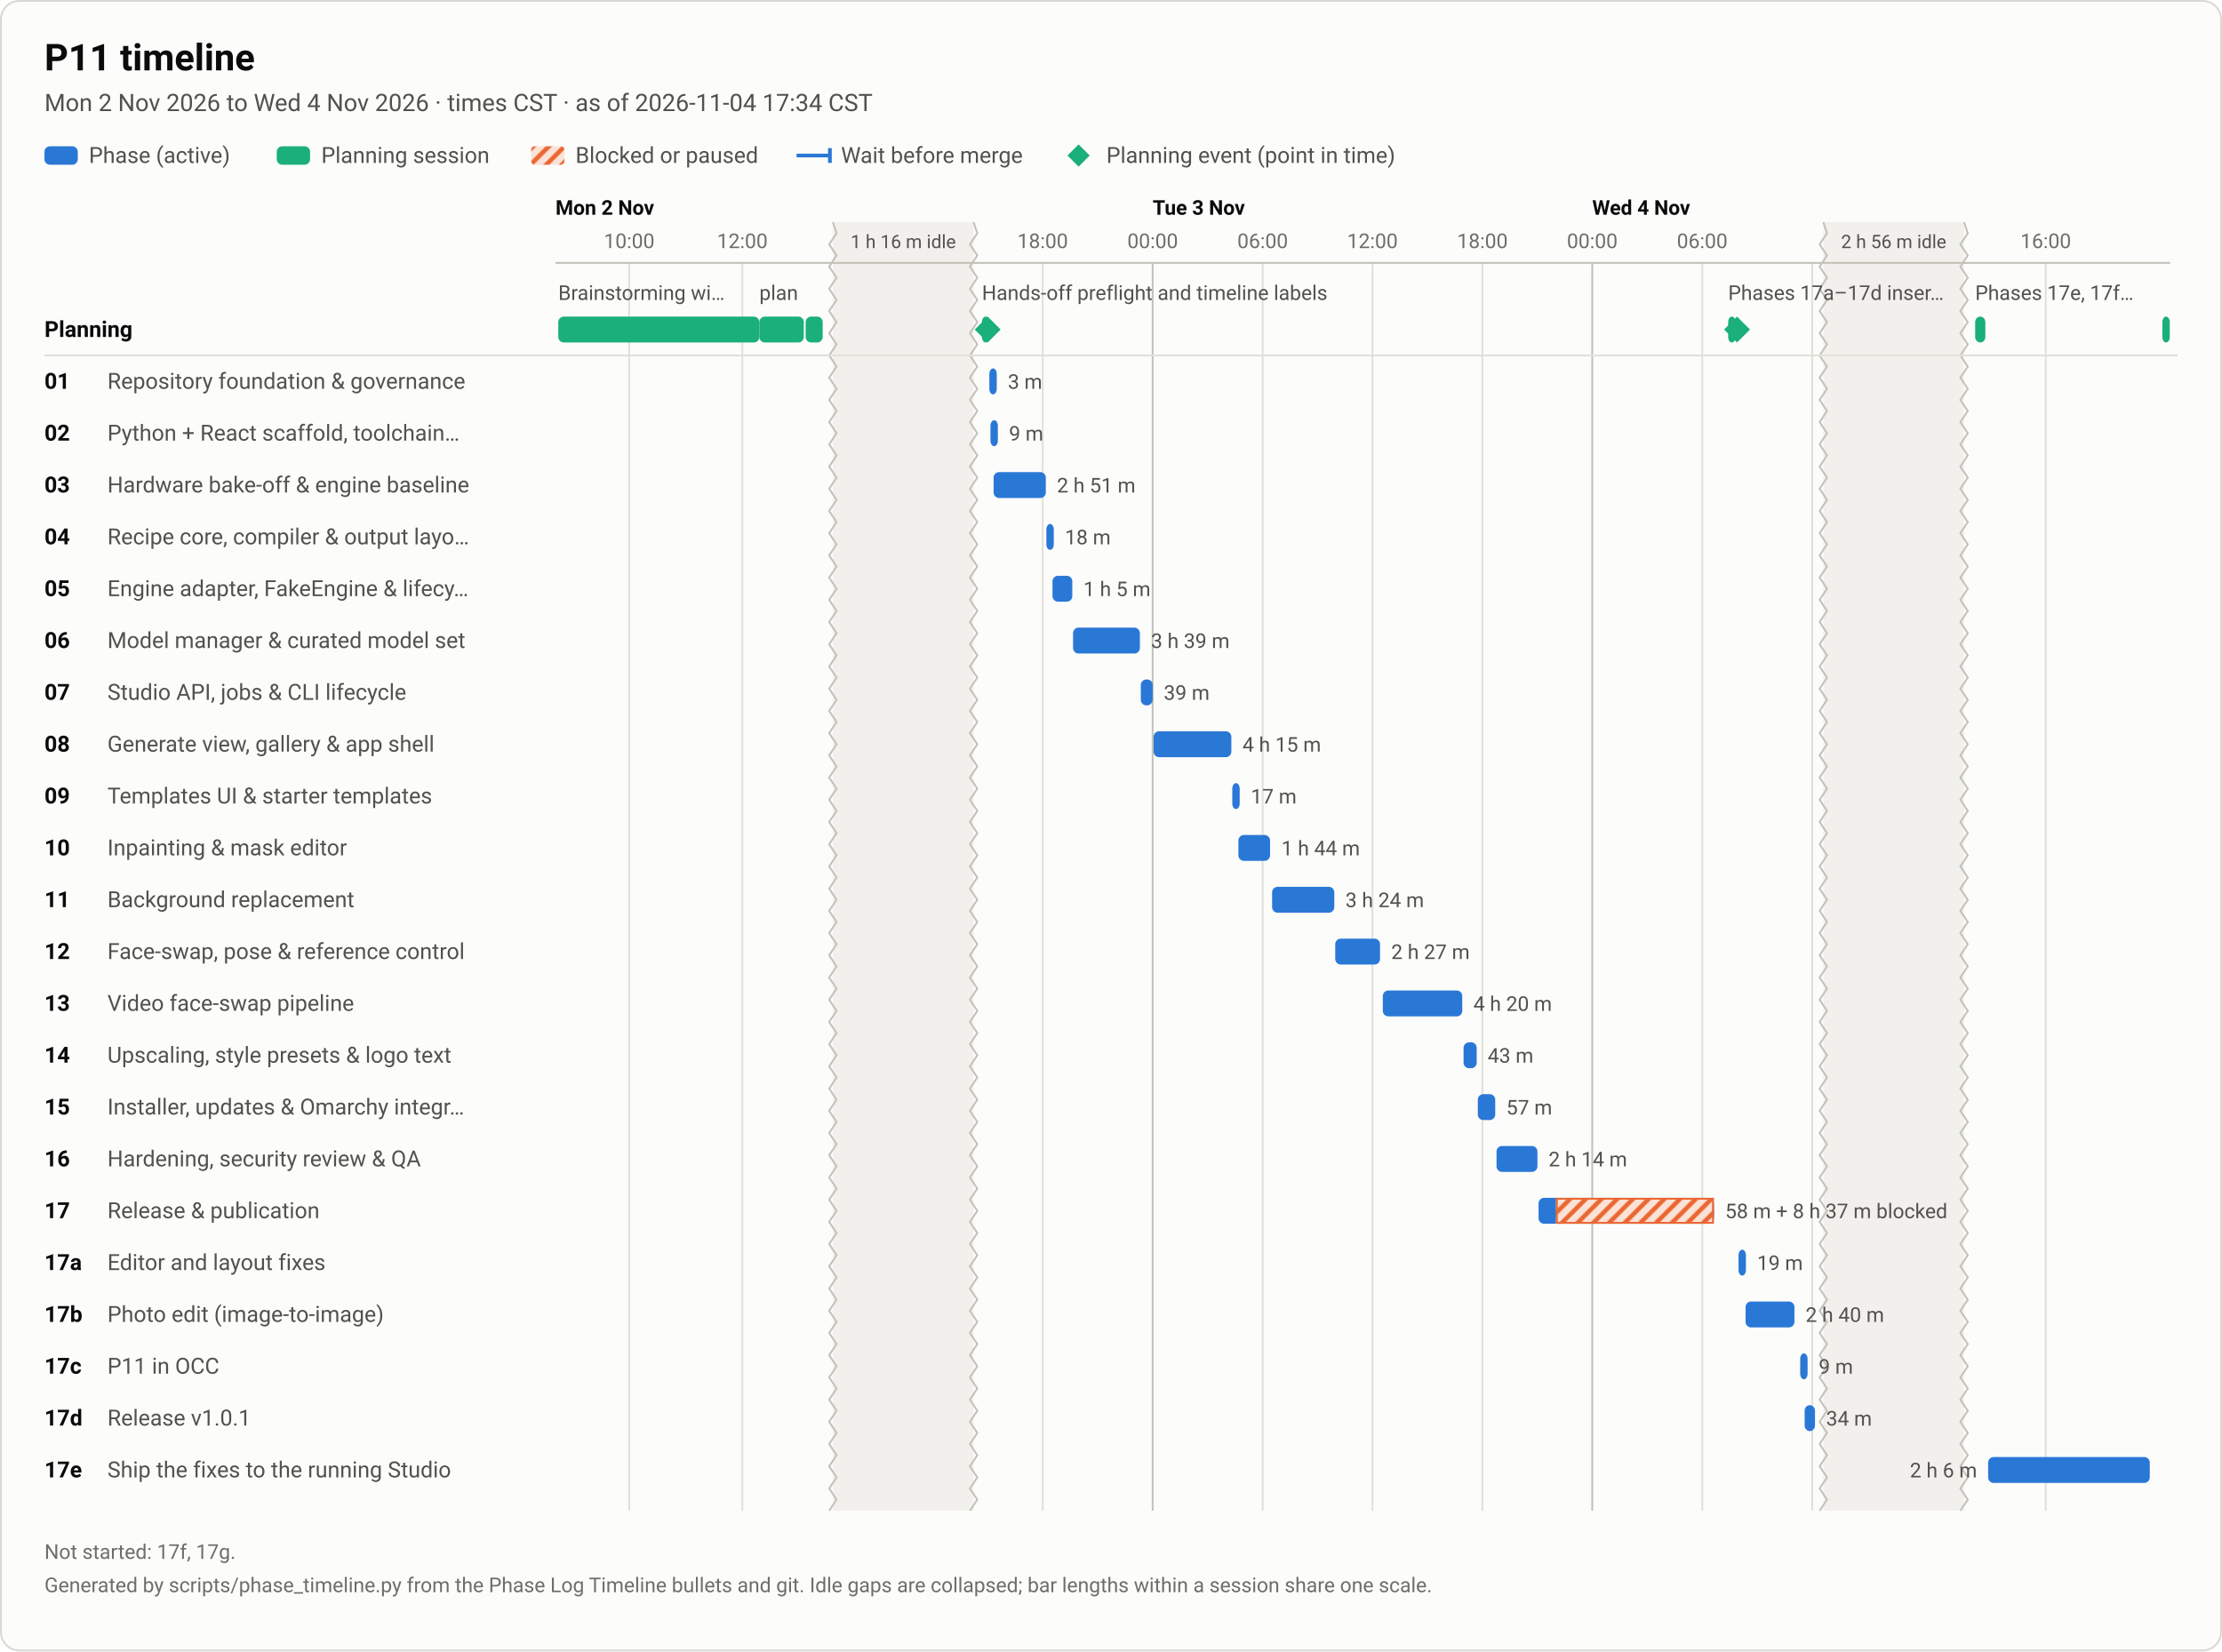
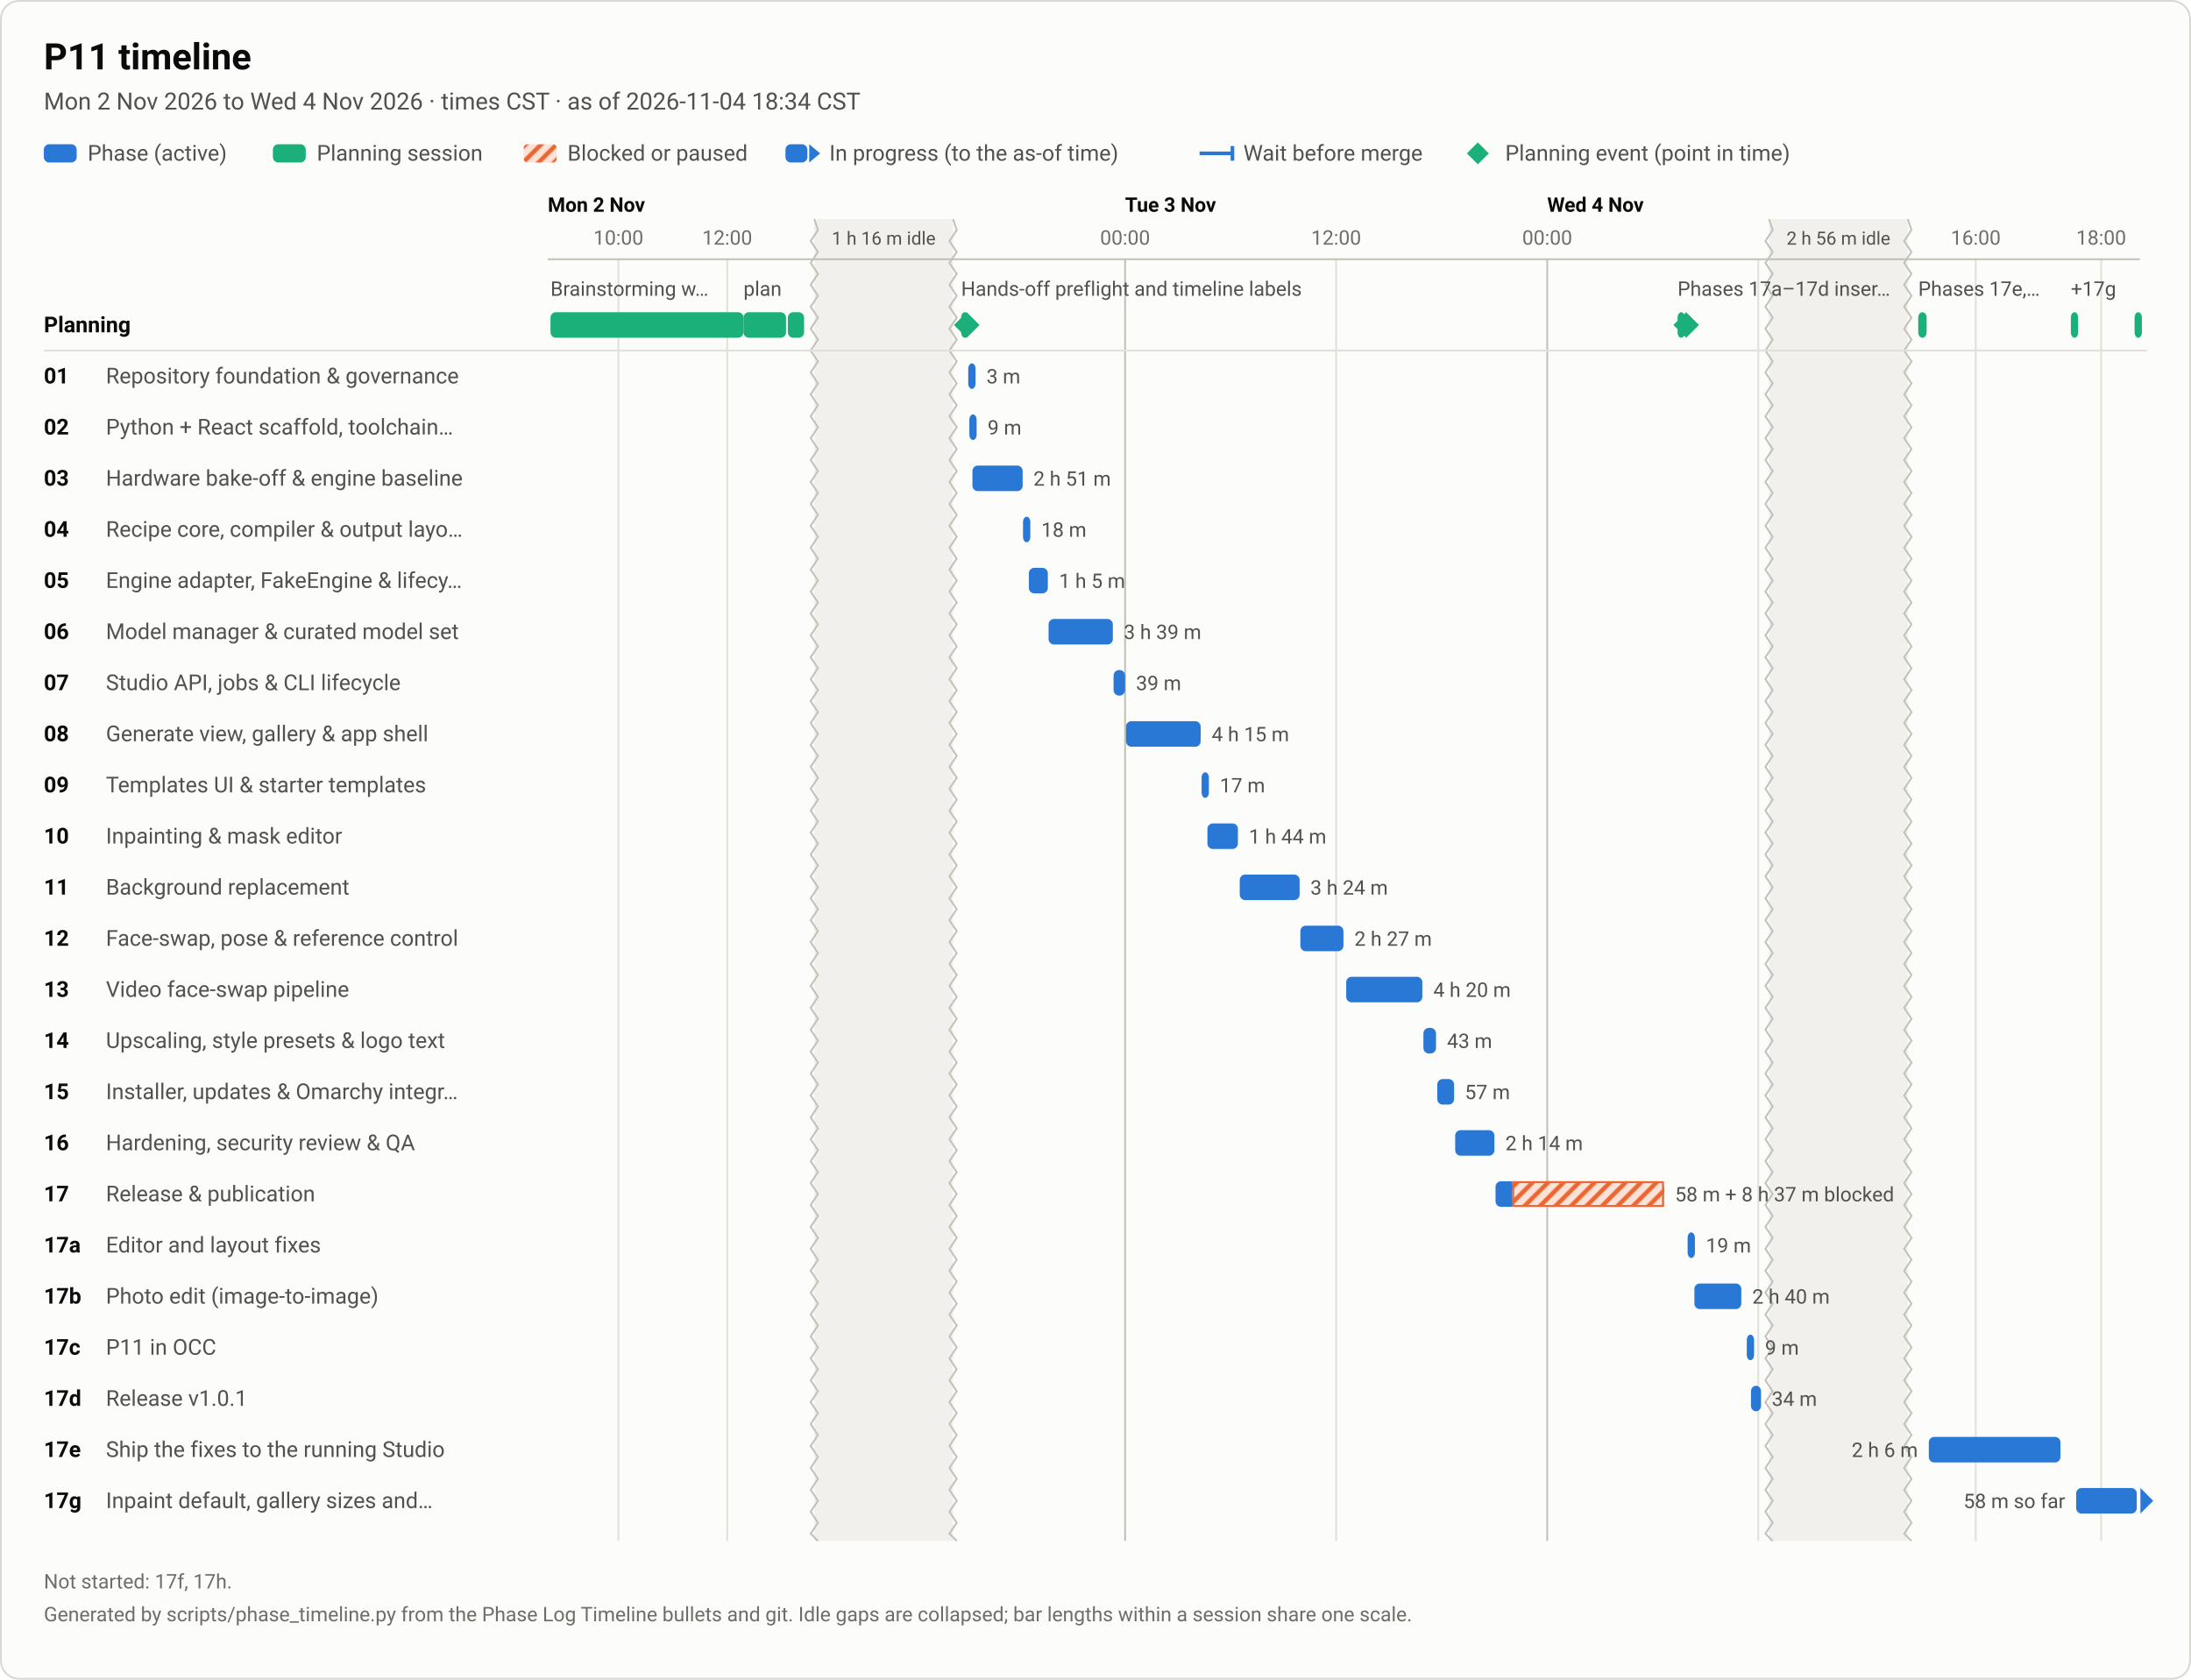
- <svg xmlns="http://www.w3.org/2000/svg" width="1200" height="892" viewBox="0 0 1200 892" role="img" aria-labelledby="tl-title tl-desc" font-family="system-ui, -apple-system, &quot;Segoe UI&quot;, Roboto, sans-serif" data-timeline-format="1">
+ <svg xmlns="http://www.w3.org/2000/svg" width="1200" height="920" viewBox="0 0 1200 920" role="img" aria-labelledby="tl-title tl-desc" font-family="system-ui, -apple-system, &quot;Segoe UI&quot;, Roboto, sans-serif" data-timeline-format="1">
  <style>.card{fill:#fcfcfb;stroke:#d9d8d2}.t1{fill:#0b0b0b}.t2{fill:#52514e}.t3{fill:#6f6d68}.grid{stroke:#e1e0d9}.axis{stroke:#c3c2b7}.brk{fill:#f1f0ec}.brke{stroke:#c3c2b7;fill:none}.ph{fill:#2a78d6}.pl{fill:#1baf7a}.tail{stroke:#2a78d6}.tailpl{stroke:#1baf7a}.hb{fill:#fbe1d6}.hl{stroke:#eb6834}.wo{stroke:#eb6834;fill:none}.ap{stroke:#0b0b0b;fill:none}.sep{stroke:#e1e0d9}text{font-variant-numeric:tabular-nums}@media (prefers-color-scheme: dark){.card{fill:#1a1a19;stroke:#3a3a37}.t1{fill:#f0efec}.t2{fill:#c3c2b7}.t3{fill:#a3a19a}.grid{stroke:#2c2c2a}.axis{stroke:#4a4a46}.brk{fill:#262624}.brke{stroke:#4a4a46;fill:none}.ph{fill:#3987e5}.pl{fill:#199e70}.tail{stroke:#3987e5}.tailpl{stroke:#199e70}.hb{fill:#4a2a1c}.hl{stroke:#d95926}.wo{stroke:#d95926;fill:none}.ap{stroke:#f0efec;fill:none}.sep{stroke:#2c2c2a}}</style>
  <defs>
    <pattern id="tl-hatch" patternUnits="userSpaceOnUse" width="6" height="6" patternTransform="rotate(45)">
      <rect class="hb" width="6" height="6" />
      <line class="hl" x1="1.5" y1="0" x2="1.5" y2="6" stroke-width="2.4" />
    </pattern>
  </defs>
-   <rect class="card" x="0.5" y="0.5" width="1199" height="891" rx="10" />
+   <rect class="card" x="0.5" y="0.5" width="1199" height="919" rx="10" />
  <text class="t1" x="24" y="38" font-size="20" font-weight="600">P11 timeline</text>
-   <text class="t2" x="24" y="60" font-size="13">Mon 2 Nov 2026 to Wed 4 Nov 2026 · times CST · as of 2026-11-04 17:34 CST</text>
+   <text class="t2" x="24" y="60" font-size="13">Mon 2 Nov 2026 to Wed 4 Nov 2026 · times CST · as of 2026-11-04 18:34 CST</text>
  <rect class="ph" x="24.0" y="79" width="18" height="10" rx="3" />
  <text class="t2" x="48" y="88" font-size="12">Phase (active)</text>
  <rect class="pl" x="149.462" y="79" width="18" height="10" rx="3" />
  <text class="t2" x="173.5" y="88" font-size="12">Planning session</text>
  <rect fill="url(#tl-hatch)" x="286.848" y="79" width="18" height="10" rx="2" />
  <text class="t2" x="310.8" y="88" font-size="12">Blocked or paused</text>
-   <line class="tail" x1="430.195" x2="448.195" y1="84" y2="84" stroke-width="2" />
-   <line class="tail" x1="448.195" x2="448.195" y1="80" y2="88" stroke-width="2" />
-   <text class="t2" x="454.2" y="88" font-size="12">Wait before merge</text>
-   <path class="pl" d="M582.5 78l6 6l-6 6l-6-6z" />
-   <text class="t2" x="597.5" y="88" font-size="12">Planning event (point in time)</text>
+   <rect class="ph" x="430.195" y="79" width="12" height="10" rx="3" />
+   <path class="ph" d="M443.2 79l6 5l-6 5z" />
+   <text class="t2" x="454.2" y="88" font-size="12">In progress (to the as-of time)</text>
+   <line class="tail" x1="657.005" x2="675.005" y1="84" y2="84" stroke-width="2" />
+   <line class="tail" x1="675.005" x2="675.005" y1="80" y2="88" stroke-width="2" />
+   <text class="t2" x="681" y="88" font-size="12">Wait before merge</text>
+   <path class="pl" d="M809.4 78l6 6l-6 6l-6-6z" />
+   <text class="t2" x="824.4" y="88" font-size="12">Planning event (point in time)</text>
  <text class="t1" x="300" y="116" font-size="11" font-weight="600">Mon 2 Nov</text>
-   <line class="grid" x1="339.8" x2="339.8" y1="142" y2="816" stroke-width="1" />
-   <text class="t3" x="339.8" y="134" font-size="11" text-anchor="middle">10:00</text>
-   <line class="grid" x1="400.9" x2="400.9" y1="142" y2="816" stroke-width="1" />
-   <text class="t3" x="400.9" y="134" font-size="11" text-anchor="middle">12:00</text>
-   <rect class="brk" x="449.8" y="120" width="76" height="696" />
-   <path class="brke" stroke-width="1" d="M449.8 120L451.8 126L447.8 132L451.8 138L447.8 144L451.8 150L447.8 156L451.8 162L447.8 168L451.8 174L447.8 180L451.8 186L447.8 192L451.8 198L447.8 204L451.8 210L447.8 216L451.8 222L447.8 228L451.8 234L447.8 240L451.8 246L447.8 252L451.8 258L447.8 264L451.8 270L447.8 276L451.8 282L447.8 288L451.8 294L447.8 300L451.8 306L447.8 312L451.8 318L447.8 324L451.8 330L447.8 336L451.8 342L447.8 348L451.8 354L447.8 360L451.8 366L447.8 372L451.8 378L447.8 384L451.8 390L447.8 396L451.8 402L447.8 408L451.8 414L447.8 420L451.8 426L447.8 432L451.8 438L447.8 444L451.8 450L447.8 456L451.8 462L447.8 468L451.8 474L447.8 480L451.8 486L447.8 492L451.8 498L447.8 504L451.8 510L447.8 516L451.8 522L447.8 528L451.8 534L447.8 540L451.8 546L447.8 552L451.8 558L447.8 564L451.8 570L447.8 576L451.8 582L447.8 588L451.8 594L447.8 600L451.8 606L447.8 612L451.8 618L447.8 624L451.8 630L447.8 636L451.8 642L447.8 648L451.8 654L447.8 660L451.8 666L447.8 672L451.8 678L447.8 684L451.8 690L447.8 696L451.8 702L447.8 708L451.8 714L447.8 720L451.8 726L447.8 732L451.8 738L447.8 744L451.8 750L447.8 756L451.8 762L447.8 768L451.8 774L447.8 780L451.8 786L447.8 792L451.8 798L447.8 804L451.8 810L447.8 816" />
-   <path class="brke" stroke-width="1" d="M525.8 120L527.8 126L523.8 132L527.8 138L523.8 144L527.8 150L523.8 156L527.8 162L523.8 168L527.8 174L523.8 180L527.8 186L523.8 192L527.8 198L523.8 204L527.8 210L523.8 216L527.8 222L523.8 228L527.8 234L523.8 240L527.8 246L523.8 252L527.8 258L523.8 264L527.8 270L523.8 276L527.8 282L523.8 288L527.8 294L523.8 300L527.8 306L523.8 312L527.8 318L523.8 324L527.8 330L523.8 336L527.8 342L523.8 348L527.8 354L523.8 360L527.8 366L523.8 372L527.8 378L523.8 384L527.8 390L523.8 396L527.8 402L523.8 408L527.8 414L523.8 420L527.8 426L523.8 432L527.8 438L523.8 444L527.8 450L523.8 456L527.8 462L523.8 468L527.8 474L523.8 480L527.8 486L523.8 492L527.8 498L523.8 504L527.8 510L523.8 516L527.8 522L523.8 528L527.8 534L523.8 540L527.8 546L523.8 552L527.8 558L523.8 564L527.8 570L523.8 576L527.8 582L523.8 588L527.8 594L523.8 600L527.8 606L523.8 612L527.8 618L523.8 624L527.8 630L523.8 636L527.8 642L523.8 648L527.8 654L523.8 660L527.8 666L523.8 672L527.8 678L523.8 684L527.8 690L523.8 696L527.8 702L523.8 708L527.8 714L523.8 720L527.8 726L523.8 732L527.8 738L523.8 744L527.8 750L523.8 756L527.8 762L523.8 768L527.8 774L523.8 780L527.8 786L523.8 792L527.8 798L523.8 804L527.8 810L523.8 816" />
-   <text class="t2" x="487.8" y="134" font-size="10" text-anchor="middle">1 h 16 m idle</text>
-   <line class="grid" x1="563.1" x2="563.1" y1="142" y2="816" stroke-width="1" />
-   <text class="t3" x="563.1" y="134" font-size="11" text-anchor="middle">18:00</text>
-   <line class="axis" x1="622.5" x2="622.5" y1="142" y2="816" stroke-width="1" />
-   <text class="t3" x="622.5" y="134" font-size="11" text-anchor="middle">00:00</text>
-   <text class="t1" x="622.5" y="116" font-size="11" font-weight="600">Tue 3 Nov</text>
-   <line class="grid" x1="681.9" x2="681.9" y1="142" y2="816" stroke-width="1" />
-   <text class="t3" x="681.9" y="134" font-size="11" text-anchor="middle">06:00</text>
-   <line class="grid" x1="741.2" x2="741.2" y1="142" y2="816" stroke-width="1" />
-   <text class="t3" x="741.2" y="134" font-size="11" text-anchor="middle">12:00</text>
-   <line class="grid" x1="800.6" x2="800.6" y1="142" y2="816" stroke-width="1" />
-   <text class="t3" x="800.6" y="134" font-size="11" text-anchor="middle">18:00</text>
-   <line class="axis" x1="859.9" x2="859.9" y1="142" y2="816" stroke-width="1" />
-   <text class="t3" x="859.9" y="134" font-size="11" text-anchor="middle">00:00</text>
-   <text class="t1" x="859.9" y="116" font-size="11" font-weight="600">Wed 4 Nov</text>
-   <line class="grid" x1="919.3" x2="919.3" y1="142" y2="816" stroke-width="1" />
-   <text class="t3" x="919.3" y="134" font-size="11" text-anchor="middle">06:00</text>
-   <line class="grid" x1="978.7" x2="978.7" y1="142" y2="816" stroke-width="1" />
-   <rect class="brk" x="984.7" y="120" width="76" height="696" />
-   <path class="brke" stroke-width="1" d="M984.7 120L986.7 126L982.7 132L986.7 138L982.7 144L986.7 150L982.7 156L986.7 162L982.7 168L986.7 174L982.7 180L986.7 186L982.7 192L986.7 198L982.7 204L986.7 210L982.7 216L986.7 222L982.7 228L986.7 234L982.7 240L986.7 246L982.7 252L986.7 258L982.7 264L986.7 270L982.7 276L986.7 282L982.7 288L986.7 294L982.7 300L986.7 306L982.7 312L986.7 318L982.7 324L986.7 330L982.7 336L986.7 342L982.7 348L986.7 354L982.7 360L986.7 366L982.7 372L986.7 378L982.7 384L986.7 390L982.7 396L986.7 402L982.7 408L986.7 414L982.7 420L986.7 426L982.7 432L986.7 438L982.7 444L986.7 450L982.7 456L986.7 462L982.7 468L986.7 474L982.7 480L986.7 486L982.7 492L986.7 498L982.7 504L986.7 510L982.7 516L986.7 522L982.7 528L986.7 534L982.7 540L986.7 546L982.7 552L986.7 558L982.7 564L986.7 570L982.7 576L986.7 582L982.7 588L986.7 594L982.7 600L986.7 606L982.7 612L986.7 618L982.7 624L986.7 630L982.7 636L986.7 642L982.7 648L986.7 654L982.7 660L986.7 666L982.7 672L986.7 678L982.7 684L986.7 690L982.7 696L986.7 702L982.7 708L986.7 714L982.7 720L986.7 726L982.7 732L986.7 738L982.7 744L986.7 750L982.7 756L986.7 762L982.7 768L986.7 774L982.7 780L986.7 786L982.7 792L986.7 798L982.7 804L986.7 810L982.7 816" />
-   <path class="brke" stroke-width="1" d="M1060.7 120L1062.7 126L1058.7 132L1062.7 138L1058.7 144L1062.7 150L1058.7 156L1062.7 162L1058.7 168L1062.7 174L1058.7 180L1062.7 186L1058.7 192L1062.7 198L1058.7 204L1062.7 210L1058.7 216L1062.7 222L1058.7 228L1062.7 234L1058.7 240L1062.7 246L1058.7 252L1062.7 258L1058.7 264L1062.7 270L1058.7 276L1062.7 282L1058.7 288L1062.7 294L1058.7 300L1062.7 306L1058.7 312L1062.7 318L1058.7 324L1062.7 330L1058.7 336L1062.7 342L1058.7 348L1062.7 354L1058.7 360L1062.7 366L1058.7 372L1062.7 378L1058.7 384L1062.7 390L1058.7 396L1062.7 402L1058.7 408L1062.7 414L1058.7 420L1062.7 426L1058.7 432L1062.7 438L1058.7 444L1062.7 450L1058.7 456L1062.7 462L1058.7 468L1062.7 474L1058.7 480L1062.7 486L1058.7 492L1062.7 498L1058.7 504L1062.7 510L1058.7 516L1062.7 522L1058.7 528L1062.7 534L1058.7 540L1062.7 546L1058.7 552L1062.7 558L1058.7 564L1062.7 570L1058.7 576L1062.7 582L1058.7 588L1062.7 594L1058.7 600L1062.7 606L1058.7 612L1062.7 618L1058.7 624L1062.7 630L1058.7 636L1062.7 642L1058.7 648L1062.7 654L1058.7 660L1062.7 666L1058.7 672L1062.7 678L1058.7 684L1062.7 690L1058.7 696L1062.7 702L1058.7 708L1062.7 714L1058.7 720L1062.7 726L1058.7 732L1062.7 738L1058.7 744L1062.7 750L1058.7 756L1062.7 762L1058.7 768L1062.7 774L1058.7 780L1062.7 786L1058.7 792L1062.7 798L1058.7 804L1062.7 810L1058.7 816" />
-   <text class="t2" x="1022.7" y="134" font-size="10" text-anchor="middle">2 h 56 m idle</text>
-   <line class="grid" x1="1104.8" x2="1104.8" y1="142" y2="816" stroke-width="1" />
-   <text class="t3" x="1104.8" y="134" font-size="11" text-anchor="middle">16:00</text>
+   <line class="grid" x1="338.7" x2="338.7" y1="142" y2="844" stroke-width="1" />
+   <text class="t3" x="338.7" y="134" font-size="11" text-anchor="middle">10:00</text>
+   <line class="grid" x1="398.3" x2="398.3" y1="142" y2="844" stroke-width="1" />
+   <text class="t3" x="398.3" y="134" font-size="11" text-anchor="middle">12:00</text>
+   <rect class="brk" x="446" y="120" width="76" height="724" />
+   <path class="brke" stroke-width="1" d="M446 120L448 126L444 132L448 138L444 144L448 150L444 156L448 162L444 168L448 174L444 180L448 186L444 192L448 198L444 204L448 210L444 216L448 222L444 228L448 234L444 240L448 246L444 252L448 258L444 264L448 270L444 276L448 282L444 288L448 294L444 300L448 306L444 312L448 318L444 324L448 330L444 336L448 342L444 348L448 354L444 360L448 366L444 372L448 378L444 384L448 390L444 396L448 402L444 408L448 414L444 420L448 426L444 432L448 438L444 444L448 450L444 456L448 462L444 468L448 474L444 480L448 486L444 492L448 498L444 504L448 510L444 516L448 522L444 528L448 534L444 540L448 546L444 552L448 558L444 564L448 570L444 576L448 582L444 588L448 594L444 600L448 606L444 612L448 618L444 624L448 630L444 636L448 642L444 648L448 654L444 660L448 666L444 672L448 678L444 684L448 690L444 696L448 702L444 708L448 714L444 720L448 726L444 732L448 738L444 744L448 750L444 756L448 762L444 768L448 774L444 780L448 786L444 792L448 798L444 804L448 810L444 816L448 822L444 828L448 834L444 840L448 844" />
+   <path class="brke" stroke-width="1" d="M522 120L524 126L520 132L524 138L520 144L524 150L520 156L524 162L520 168L524 174L520 180L524 186L520 192L524 198L520 204L524 210L520 216L524 222L520 228L524 234L520 240L524 246L520 252L524 258L520 264L524 270L520 276L524 282L520 288L524 294L520 300L524 306L520 312L524 318L520 324L524 330L520 336L524 342L520 348L524 354L520 360L524 366L520 372L524 378L520 384L524 390L520 396L524 402L520 408L524 414L520 420L524 426L520 432L524 438L520 444L524 450L520 456L524 462L520 468L524 474L520 480L524 486L520 492L524 498L520 504L524 510L520 516L524 522L520 528L524 534L520 540L524 546L520 552L524 558L520 564L524 570L520 576L524 582L520 588L524 594L520 600L524 606L520 612L524 618L520 624L524 630L520 636L524 642L520 648L524 654L520 660L524 666L520 672L524 678L520 684L524 690L520 696L524 702L520 708L524 714L520 720L524 726L520 732L524 738L520 744L524 750L520 756L524 762L520 768L524 774L520 780L524 786L520 792L524 798L520 804L524 810L520 816L524 822L520 828L524 834L520 840L524 844" />
+   <text class="t2" x="484" y="134" font-size="10" text-anchor="middle">1 h 16 m idle</text>
+   <line class="axis" x1="616.2" x2="616.2" y1="142" y2="844" stroke-width="1" />
+   <text class="t3" x="616.2" y="134" font-size="11" text-anchor="middle">00:00</text>
+   <text class="t1" x="616.2" y="116" font-size="11" font-weight="600">Tue 3 Nov</text>
+   <line class="grid" x1="731.8" x2="731.8" y1="142" y2="844" stroke-width="1" />
+   <text class="t3" x="731.8" y="134" font-size="11" text-anchor="middle">12:00</text>
+   <line class="axis" x1="847.4" x2="847.4" y1="142" y2="844" stroke-width="1" />
+   <text class="t3" x="847.4" y="134" font-size="11" text-anchor="middle">00:00</text>
+   <text class="t1" x="847.4" y="116" font-size="11" font-weight="600">Wed 4 Nov</text>
+   <line class="grid" x1="963" x2="963" y1="142" y2="844" stroke-width="1" />
+   <rect class="brk" x="968.9" y="120" width="76" height="724" />
+   <path class="brke" stroke-width="1" d="M968.9 120L970.9 126L966.9 132L970.9 138L966.9 144L970.9 150L966.9 156L970.9 162L966.9 168L970.9 174L966.9 180L970.9 186L966.9 192L970.9 198L966.9 204L970.9 210L966.9 216L970.9 222L966.9 228L970.9 234L966.9 240L970.9 246L966.9 252L970.9 258L966.9 264L970.9 270L966.9 276L970.9 282L966.9 288L970.9 294L966.9 300L970.9 306L966.9 312L970.9 318L966.9 324L970.9 330L966.9 336L970.9 342L966.9 348L970.9 354L966.9 360L970.9 366L966.9 372L970.9 378L966.9 384L970.9 390L966.9 396L970.9 402L966.9 408L970.9 414L966.9 420L970.9 426L966.9 432L970.9 438L966.9 444L970.9 450L966.9 456L970.9 462L966.9 468L970.9 474L966.9 480L970.9 486L966.9 492L970.9 498L966.9 504L970.9 510L966.9 516L970.9 522L966.9 528L970.9 534L966.9 540L970.9 546L966.9 552L970.9 558L966.9 564L970.9 570L966.9 576L970.9 582L966.9 588L970.9 594L966.9 600L970.9 606L966.9 612L970.9 618L966.9 624L970.9 630L966.9 636L970.9 642L966.9 648L970.9 654L966.9 660L970.9 666L966.9 672L970.9 678L966.9 684L970.9 690L966.9 696L970.9 702L966.9 708L970.9 714L966.9 720L970.9 726L966.9 732L970.9 738L966.9 744L970.9 750L966.9 756L970.9 762L966.9 768L970.9 774L966.9 780L970.9 786L966.9 792L970.9 798L966.9 804L970.9 810L966.9 816L970.9 822L966.9 828L970.9 834L966.9 840L970.9 844" />
+   <path class="brke" stroke-width="1" d="M1044.9 120L1046.9 126L1042.9 132L1046.9 138L1042.9 144L1046.9 150L1042.9 156L1046.9 162L1042.9 168L1046.9 174L1042.9 180L1046.9 186L1042.9 192L1046.9 198L1042.9 204L1046.9 210L1042.9 216L1046.9 222L1042.9 228L1046.9 234L1042.9 240L1046.9 246L1042.9 252L1046.9 258L1042.9 264L1046.9 270L1042.9 276L1046.9 282L1042.9 288L1046.9 294L1042.9 300L1046.9 306L1042.9 312L1046.9 318L1042.9 324L1046.9 330L1042.9 336L1046.9 342L1042.9 348L1046.9 354L1042.9 360L1046.9 366L1042.9 372L1046.9 378L1042.9 384L1046.9 390L1042.9 396L1046.9 402L1042.9 408L1046.9 414L1042.9 420L1046.9 426L1042.9 432L1046.9 438L1042.9 444L1046.9 450L1042.9 456L1046.9 462L1042.9 468L1046.9 474L1042.9 480L1046.9 486L1042.9 492L1046.9 498L1042.9 504L1046.9 510L1042.9 516L1046.9 522L1042.9 528L1046.9 534L1042.9 540L1046.9 546L1042.9 552L1046.9 558L1042.9 564L1046.9 570L1042.9 576L1046.9 582L1042.9 588L1046.9 594L1042.9 600L1046.9 606L1042.9 612L1046.9 618L1042.9 624L1046.9 630L1042.9 636L1046.9 642L1042.9 648L1046.9 654L1042.9 660L1046.9 666L1042.9 672L1046.9 678L1042.9 684L1046.9 690L1042.9 696L1046.9 702L1042.9 708L1046.9 714L1042.9 720L1046.9 726L1042.9 732L1046.9 738L1042.9 744L1046.9 750L1042.9 756L1046.9 762L1042.9 768L1046.9 774L1042.9 780L1046.9 786L1042.9 792L1046.9 798L1042.9 804L1046.9 810L1042.9 816L1046.9 822L1042.9 828L1046.9 834L1042.9 840L1046.9 844" />
+   <text class="t2" x="1006.9" y="134" font-size="10" text-anchor="middle">2 h 56 m idle</text>
+   <line class="grid" x1="1082.1" x2="1082.1" y1="142" y2="844" stroke-width="1" />
+   <text class="t3" x="1082.1" y="134" font-size="11" text-anchor="middle">16:00</text>
+   <line class="grid" x1="1150.8" x2="1150.8" y1="142" y2="844" stroke-width="1" />
+   <text class="t3" x="1150.8" y="134" font-size="11" text-anchor="middle">18:00</text>
  <line class="axis" x1="300" x2="1172" y1="142" y2="142" stroke-width="1" />
  <text class="t1" x="24" y="182" font-size="12" font-weight="600">Planning</text>
  <g id="tl-plan1">
-     <rect class="pl" x="301.5" y="171" width="108.6" height="14" rx="3" />
-   </g>
-   <text class="t2" x="301.5" y="162" font-size="11">Brainstorming wi…</text>
+     <rect class="pl" x="301.5" y="171" width="105.7" height="14" rx="3" />
+   </g>
+   <text class="t2" x="301.5" y="162" font-size="11">Brainstorming w…</text>
  <g id="tl-plan2">
-     <rect class="pl" x="410.1" y="171" width="24" height="14" rx="3" />
-   </g>
-   <text class="t2" x="410.1" y="162" font-size="11">plan</text>
+     <rect class="pl" x="407.2" y="171" width="23.3" height="14" rx="3" />
+   </g>
+   <text class="t2" x="407.2" y="162" font-size="11">plan</text>
  <g id="tl-p00">
-     <rect class="pl" x="435.1" y="171" width="9.2" height="14" rx="3" />
+     <rect class="pl" x="431.5" y="171" width="8.9" height="14" rx="3" />
  </g>
  <g id="tl-plan3">
-     <rect class="pl" x="530.3" y="171" width="4" height="14" rx="3" />
-   </g>
-   <text class="t2" x="530.3" y="162" font-size="11">Hands-off preflight and timeline labels</text>
+     <rect class="pl" x="526.4" y="171" width="4" height="14" rx="3" />
+   </g>
+   <text class="t2" x="526.4" y="162" font-size="11">Hands-off preflight and timeline labels</text>
  <g id="tl-pf-13ee0d5">
-     <path class="pl" d="M533.4 171l7 7l-7 7l-7-7z" />
+     <path class="pl" d="M529.5 171l7 7l-7 7l-7-7z" />
  </g>
  <g id="tl-plan4">
-     <rect class="pl" x="933.3" y="171" width="4" height="14" rx="3" />
-   </g>
-   <text class="t2" x="933.3" y="162" font-size="11">Phases 17a–17d inser…</text>
+     <rect class="pl" x="918.8" y="171" width="4" height="14" rx="3" />
+   </g>
+   <text class="t2" x="918.8" y="162" font-size="11">Phases 17a–17d inser…</text>
  <g id="tl-pf-19ebe39">
-     <path class="pl" d="M938.1 171l7 7l-7 7l-7-7z" />
+     <path class="pl" d="M923.5 171l7 7l-7 7l-7-7z" />
  </g>
  <g id="tl-plan5">
-     <rect class="pl" x="1066.7" y="171" width="5.5" height="14" rx="3" />
-   </g>
-   <text class="t2" x="1066.7" y="162" font-size="11">Phases 17e, 17f…</text>
+     <rect class="pl" x="1050.6" y="171" width="4.6" height="14" rx="3" />
+   </g>
+   <text class="t2" x="1050.6" y="162" font-size="11">Phases 17e,…</text>
  <g id="tl-plan6">
-     <rect class="pl" x="1167.8" y="171" width="4" height="14" rx="3" />
+     <rect class="pl" x="1134.2" y="171" width="4" height="14" rx="3" />
+   </g>
+   <text class="t2" x="1134.2" y="162" font-size="11">+17g</text>
+   <g id="tl-plan7">
+     <rect class="pl" x="1169.1" y="171" width="4" height="14" rx="3" />
  </g>
  <line class="sep" x1="24" x2="1176" y1="192" y2="192" stroke-width="1" />
  <text class="t1" x="24" y="210" font-size="12" font-weight="600">01</text>
  <text class="t2" x="58" y="210" font-size="12">Repository foundation &amp; governance</text>
  <g id="tl-p01">
-     <rect class="ph" x="534.3" y="199" width="4" height="14" rx="3" />
-   </g>
-   <text class="t2" x="544.3" y="210" font-size="11">3 m</text>
+     <rect class="ph" x="530.3" y="199" width="4" height="14" rx="3" />
+   </g>
+   <text class="t2" x="540.3" y="210" font-size="11">3 m</text>
  <text class="t1" x="24" y="238" font-size="12" font-weight="600">02</text>
  <text class="t2" x="58" y="238" font-size="12">Python + React scaffold, toolchain…</text>
  <g id="tl-p02">
-     <rect class="ph" x="534.9" y="227" width="4" height="14" rx="3" />
-   </g>
-   <text class="t2" x="544.9" y="238" font-size="11">9 m</text>
+     <rect class="ph" x="530.9" y="227" width="4" height="14" rx="3" />
+   </g>
+   <text class="t2" x="540.9" y="238" font-size="11">9 m</text>
  <text class="t1" x="24" y="266" font-size="12" font-weight="600">03</text>
  <text class="t2" x="58" y="266" font-size="12">Hardware bake-off &amp; engine baseline</text>
  <g id="tl-p03">
-     <rect class="ph" x="536.6" y="255" width="28.2" height="14" rx="3" />
-   </g>
-   <text class="t2" x="570.8" y="266" font-size="11">2 h 51 m</text>
+     <rect class="ph" x="532.6" y="255" width="27.5" height="14" rx="3" />
+   </g>
+   <text class="t2" x="566" y="266" font-size="11">2 h 51 m</text>
  <text class="t1" x="24" y="294" font-size="12" font-weight="600">04</text>
  <text class="t2" x="58" y="294" font-size="12">Recipe core, compiler &amp; output layo…</text>
  <g id="tl-p04">
-     <rect class="ph" x="565.1" y="283" width="4" height="14" rx="3" />
-   </g>
-   <text class="t2" x="575.1" y="294" font-size="11">18 m</text>
+     <rect class="ph" x="560.3" y="283" width="4" height="14" rx="3" />
+   </g>
+   <text class="t2" x="570.3" y="294" font-size="11">18 m</text>
  <text class="t1" x="24" y="322" font-size="12" font-weight="600">05</text>
  <text class="t2" x="58" y="322" font-size="12">Engine adapter, FakeEngine &amp; lifecy…</text>
  <g id="tl-p05">
-     <rect class="ph" x="568.4" y="311" width="10.7" height="14" rx="3" />
-   </g>
-   <text class="t2" x="585.1" y="322" font-size="11">1 h 5 m</text>
+     <rect class="ph" x="563.5" y="311" width="10.4" height="14" rx="3" />
+   </g>
+   <text class="t2" x="580" y="322" font-size="11">1 h 5 m</text>
  <text class="t1" x="24" y="350" font-size="12" font-weight="600">06</text>
  <text class="t2" x="58" y="350" font-size="12">Model manager &amp; curated model set</text>
  <g id="tl-p06">
-     <rect class="ph" x="579.5" y="339" width="36.1" height="14" rx="3" />
-   </g>
-   <text class="t2" x="621.6" y="350" font-size="11">3 h 39 m</text>
+     <rect class="ph" x="574.3" y="339" width="35.2" height="14" rx="3" />
+   </g>
+   <text class="t2" x="615.5" y="350" font-size="11">3 h 39 m</text>
  <text class="t1" x="24" y="378" font-size="12" font-weight="600">07</text>
  <text class="t2" x="58" y="378" font-size="12">Studio API, jobs &amp; CLI lifecycle</text>
  <g id="tl-p07">
-     <rect class="ph" x="616.1" y="367" width="6.4" height="14" rx="3" />
-   </g>
-   <text class="t2" x="628.5" y="378" font-size="11">39 m</text>
+     <rect class="ph" x="609.9" y="367" width="6.3" height="14" rx="3" />
+   </g>
+   <text class="t2" x="622.2" y="378" font-size="11">39 m</text>
  <text class="t1" x="24" y="406" font-size="12" font-weight="600">08</text>
  <text class="t2" x="58" y="406" font-size="12">Generate view, gallery &amp; app shell</text>
  <g id="tl-p08">
-     <rect class="ph" x="623" y="395" width="42" height="14" rx="3" />
-   </g>
-   <text class="t2" x="671" y="406" font-size="11">4 h 15 m</text>
+     <rect class="ph" x="616.7" y="395" width="40.9" height="14" rx="3" />
+   </g>
+   <text class="t2" x="663.6" y="406" font-size="11">4 h 15 m</text>
  <text class="t1" x="24" y="434" font-size="12" font-weight="600">09</text>
  <text class="t2" x="58" y="434" font-size="12">Templates UI &amp; starter templates</text>
  <g id="tl-p09">
-     <rect class="ph" x="665.5" y="423" width="4" height="14" rx="3" />
-   </g>
-   <text class="t2" x="675.5" y="434" font-size="11">17 m</text>
+     <rect class="ph" x="658.1" y="423" width="4" height="14" rx="3" />
+   </g>
+   <text class="t2" x="668.1" y="434" font-size="11">17 m</text>
  <text class="t1" x="24" y="462" font-size="12" font-weight="600">10</text>
  <text class="t2" x="58" y="462" font-size="12">Inpainting &amp; mask editor</text>
  <g id="tl-p10">
-     <rect class="ph" x="668.8" y="451" width="17.1" height="14" rx="3" />
-   </g>
-   <text class="t2" x="692" y="462" font-size="11">1 h 44 m</text>
+     <rect class="ph" x="661.3" y="451" width="16.7" height="14" rx="3" />
+   </g>
+   <text class="t2" x="684" y="462" font-size="11">1 h 44 m</text>
  <text class="t1" x="24" y="490" font-size="12" font-weight="600">11</text>
  <text class="t2" x="58" y="490" font-size="12">Background replacement</text>
  <g id="tl-p11">
-     <rect class="ph" x="687" y="479" width="33.6" height="14" rx="3" />
-   </g>
-   <text class="t2" x="726.6" y="490" font-size="11">3 h 24 m</text>
+     <rect class="ph" x="679" y="479" width="32.8" height="14" rx="3" />
+   </g>
+   <text class="t2" x="717.7" y="490" font-size="11">3 h 24 m</text>
  <text class="t1" x="24" y="518" font-size="12" font-weight="600">12</text>
  <text class="t2" x="58" y="518" font-size="12">Face-swap, pose &amp; reference control</text>
  <g id="tl-p12">
-     <rect class="ph" x="721.1" y="507" width="24.2" height="14" rx="3" />
-   </g>
-   <text class="t2" x="751.3" y="518" font-size="11">2 h 27 m</text>
+     <rect class="ph" x="712.2" y="507" width="23.6" height="14" rx="3" />
+   </g>
+   <text class="t2" x="741.8" y="518" font-size="11">2 h 27 m</text>
  <text class="t1" x="24" y="546" font-size="12" font-weight="600">13</text>
  <text class="t2" x="58" y="546" font-size="12">Video face-swap pipeline</text>
  <g id="tl-p13">
-     <rect class="ph" x="746.8" y="535" width="42.9" height="14" rx="3" />
-   </g>
-   <text class="t2" x="795.7" y="546" font-size="11">4 h 20 m</text>
+     <rect class="ph" x="737.3" y="535" width="41.7" height="14" rx="3" />
+   </g>
+   <text class="t2" x="785" y="546" font-size="11">4 h 20 m</text>
  <text class="t1" x="24" y="574" font-size="12" font-weight="600">14</text>
  <text class="t2" x="58" y="574" font-size="12">Upscaling, style presets &amp; logo text</text>
  <g id="tl-p14">
-     <rect class="ph" x="790.4" y="563" width="7.1" height="14" rx="3" />
-   </g>
-   <text class="t2" x="803.4" y="574" font-size="11">43 m</text>
+     <rect class="ph" x="779.6" y="563" width="6.9" height="14" rx="3" />
+   </g>
+   <text class="t2" x="792.5" y="574" font-size="11">43 m</text>
  <text class="t1" x="24" y="602" font-size="12" font-weight="600">15</text>
  <text class="t2" x="58" y="602" font-size="12">Installer, updates &amp; Omarchy integr…</text>
  <g id="tl-p15">
-     <rect class="ph" x="798.1" y="591" width="9.4" height="14" rx="3" />
-   </g>
-   <text class="t2" x="813.5" y="602" font-size="11">57 m</text>
+     <rect class="ph" x="787.2" y="591" width="9.2" height="14" rx="3" />
+   </g>
+   <text class="t2" x="802.3" y="602" font-size="11">57 m</text>
  <text class="t1" x="24" y="630" font-size="12" font-weight="600">16</text>
  <text class="t2" x="58" y="630" font-size="12">Hardening, security review &amp; QA</text>
  <g id="tl-p16">
-     <rect class="ph" x="808.2" y="619" width="22.1" height="14" rx="3" />
-   </g>
-   <text class="t2" x="836.3" y="630" font-size="11">2 h 14 m</text>
+     <rect class="ph" x="797" y="619" width="21.5" height="14" rx="3" />
+   </g>
+   <text class="t2" x="824.5" y="630" font-size="11">2 h 14 m</text>
  <text class="t1" x="24" y="658" font-size="12" font-weight="600">17</text>
  <text class="t2" x="58" y="658" font-size="12">Release &amp; publication</text>
  <g id="tl-p17">
-     <rect class="ph" x="830.9" y="647" width="94.8" height="14" rx="3" />
-     <rect id="tl-p17-w1" fill="url(#tl-hatch)" x="840.3" y="647" width="85.3" height="14" />
-     <rect class="wo" x="840.8" y="647.5" width="84.3" height="13" stroke-width="1" />
-   </g>
-   <text class="t2" x="931.7" y="658" font-size="11">58 m + 8 h 37 m blocked</text>
+     <rect class="ph" x="819.1" y="647" width="92.3" height="14" rx="3" />
+     <rect id="tl-p17-w1" fill="url(#tl-hatch)" x="828.3" y="647" width="83" height="14" />
+     <rect class="wo" x="828.8" y="647.5" width="82" height="13" stroke-width="1" />
+   </g>
+   <text class="t2" x="917.4" y="658" font-size="11">58 m + 8 h 37 m blocked</text>
  <text class="t1" x="24" y="686" font-size="12" font-weight="600">17a</text>
  <text class="t2" x="58" y="686" font-size="12">Editor and layout fixes</text>
  <g id="tl-p17a">
-     <rect class="ph" x="938.9" y="675" width="4" height="14" rx="3" />
-   </g>
-   <text class="t2" x="948.9" y="686" font-size="11">19 m</text>
+     <rect class="ph" x="924.3" y="675" width="4" height="14" rx="3" />
+   </g>
+   <text class="t2" x="934.3" y="686" font-size="11">19 m</text>
  <text class="t1" x="24" y="714" font-size="12" font-weight="600">17b</text>
  <text class="t2" x="58" y="714" font-size="12">Photo edit (image-to-image)</text>
  <g id="tl-p17b">
-     <rect class="ph" x="942.7" y="703" width="26.4" height="14" rx="3" />
-   </g>
-   <text class="t2" x="975.1" y="714" font-size="11">2 h 40 m</text>
+     <rect class="ph" x="928" y="703" width="25.7" height="14" rx="3" />
+   </g>
+   <text class="t2" x="959.7" y="714" font-size="11">2 h 40 m</text>
  <text class="t1" x="24" y="742" font-size="12" font-weight="600">17c</text>
  <text class="t2" x="58" y="742" font-size="12">P11 in OCC</text>
  <g id="tl-p17c">
-     <rect class="ph" x="972.2" y="731" width="4" height="14" rx="3" />
-   </g>
-   <text class="t2" x="982.2" y="742" font-size="11">9 m</text>
+     <rect class="ph" x="956.7" y="731" width="4" height="14" rx="3" />
+   </g>
+   <text class="t2" x="966.7" y="742" font-size="11">9 m</text>
  <text class="t1" x="24" y="770" font-size="12" font-weight="600">17d</text>
  <text class="t2" x="58" y="770" font-size="12">Release v1.0.1</text>
  <g id="tl-p17d">
-     <rect class="ph" x="974.6" y="759" width="5.6" height="14" rx="3" />
-   </g>
-   <text class="t2" x="986.2" y="770" font-size="11">34 m</text>
+     <rect class="ph" x="959" y="759" width="5.5" height="14" rx="3" />
+   </g>
+   <text class="t2" x="970.4" y="770" font-size="11">34 m</text>
  <text class="t1" x="24" y="798" font-size="12" font-weight="600">17e</text>
  <text class="t2" x="58" y="798" font-size="12">Ship the fixes to the running Studio</text>
  <g id="tl-p17e">
-     <rect class="ph" x="1073.7" y="787" width="87.3" height="14" rx="3" />
-   </g>
-   <text class="t2" x="1067.7" y="798" font-size="11" text-anchor="end">2 h 6 m</text>
-   <text class="t3" x="24" y="842" font-size="11">Not started: 17f, 17g.</text>
-   <text class="t3" x="24" y="860" font-size="11">Generated by scripts/phase_timeline.py from the Phase Log Timeline bullets and git. Idle gaps are collapsed; bar lengths within a session share one scale.</text>
+     <rect class="ph" x="1056.4" y="787" width="72.1" height="14" rx="3" />
+   </g>
+   <text class="t2" x="1050.4" y="798" font-size="11" text-anchor="end">2 h 6 m</text>
+   <text class="t1" x="24" y="826" font-size="12" font-weight="600">17g</text>
+   <text class="t2" x="58" y="826" font-size="12">Inpaint default, gallery sizes and…</text>
+   <g id="tl-p17g">
+     <rect class="ph" x="1137.1" y="815" width="33.2" height="14" rx="3" />
+     <path class="ph" d="M1172.3 815l7 7l-7 7z" />
+   </g>
+   <text class="t2" x="1131.1" y="826" font-size="11" text-anchor="end">58 m so far</text>
+   <text class="t3" x="24" y="870" font-size="11">Not started: 17f, 17h.</text>
+   <text class="t3" x="24" y="888" font-size="11">Generated by scripts/phase_timeline.py from the Phase Log Timeline bullets and git. Idle gaps are collapsed; bar lengths within a session share one scale.</text>
</svg>
